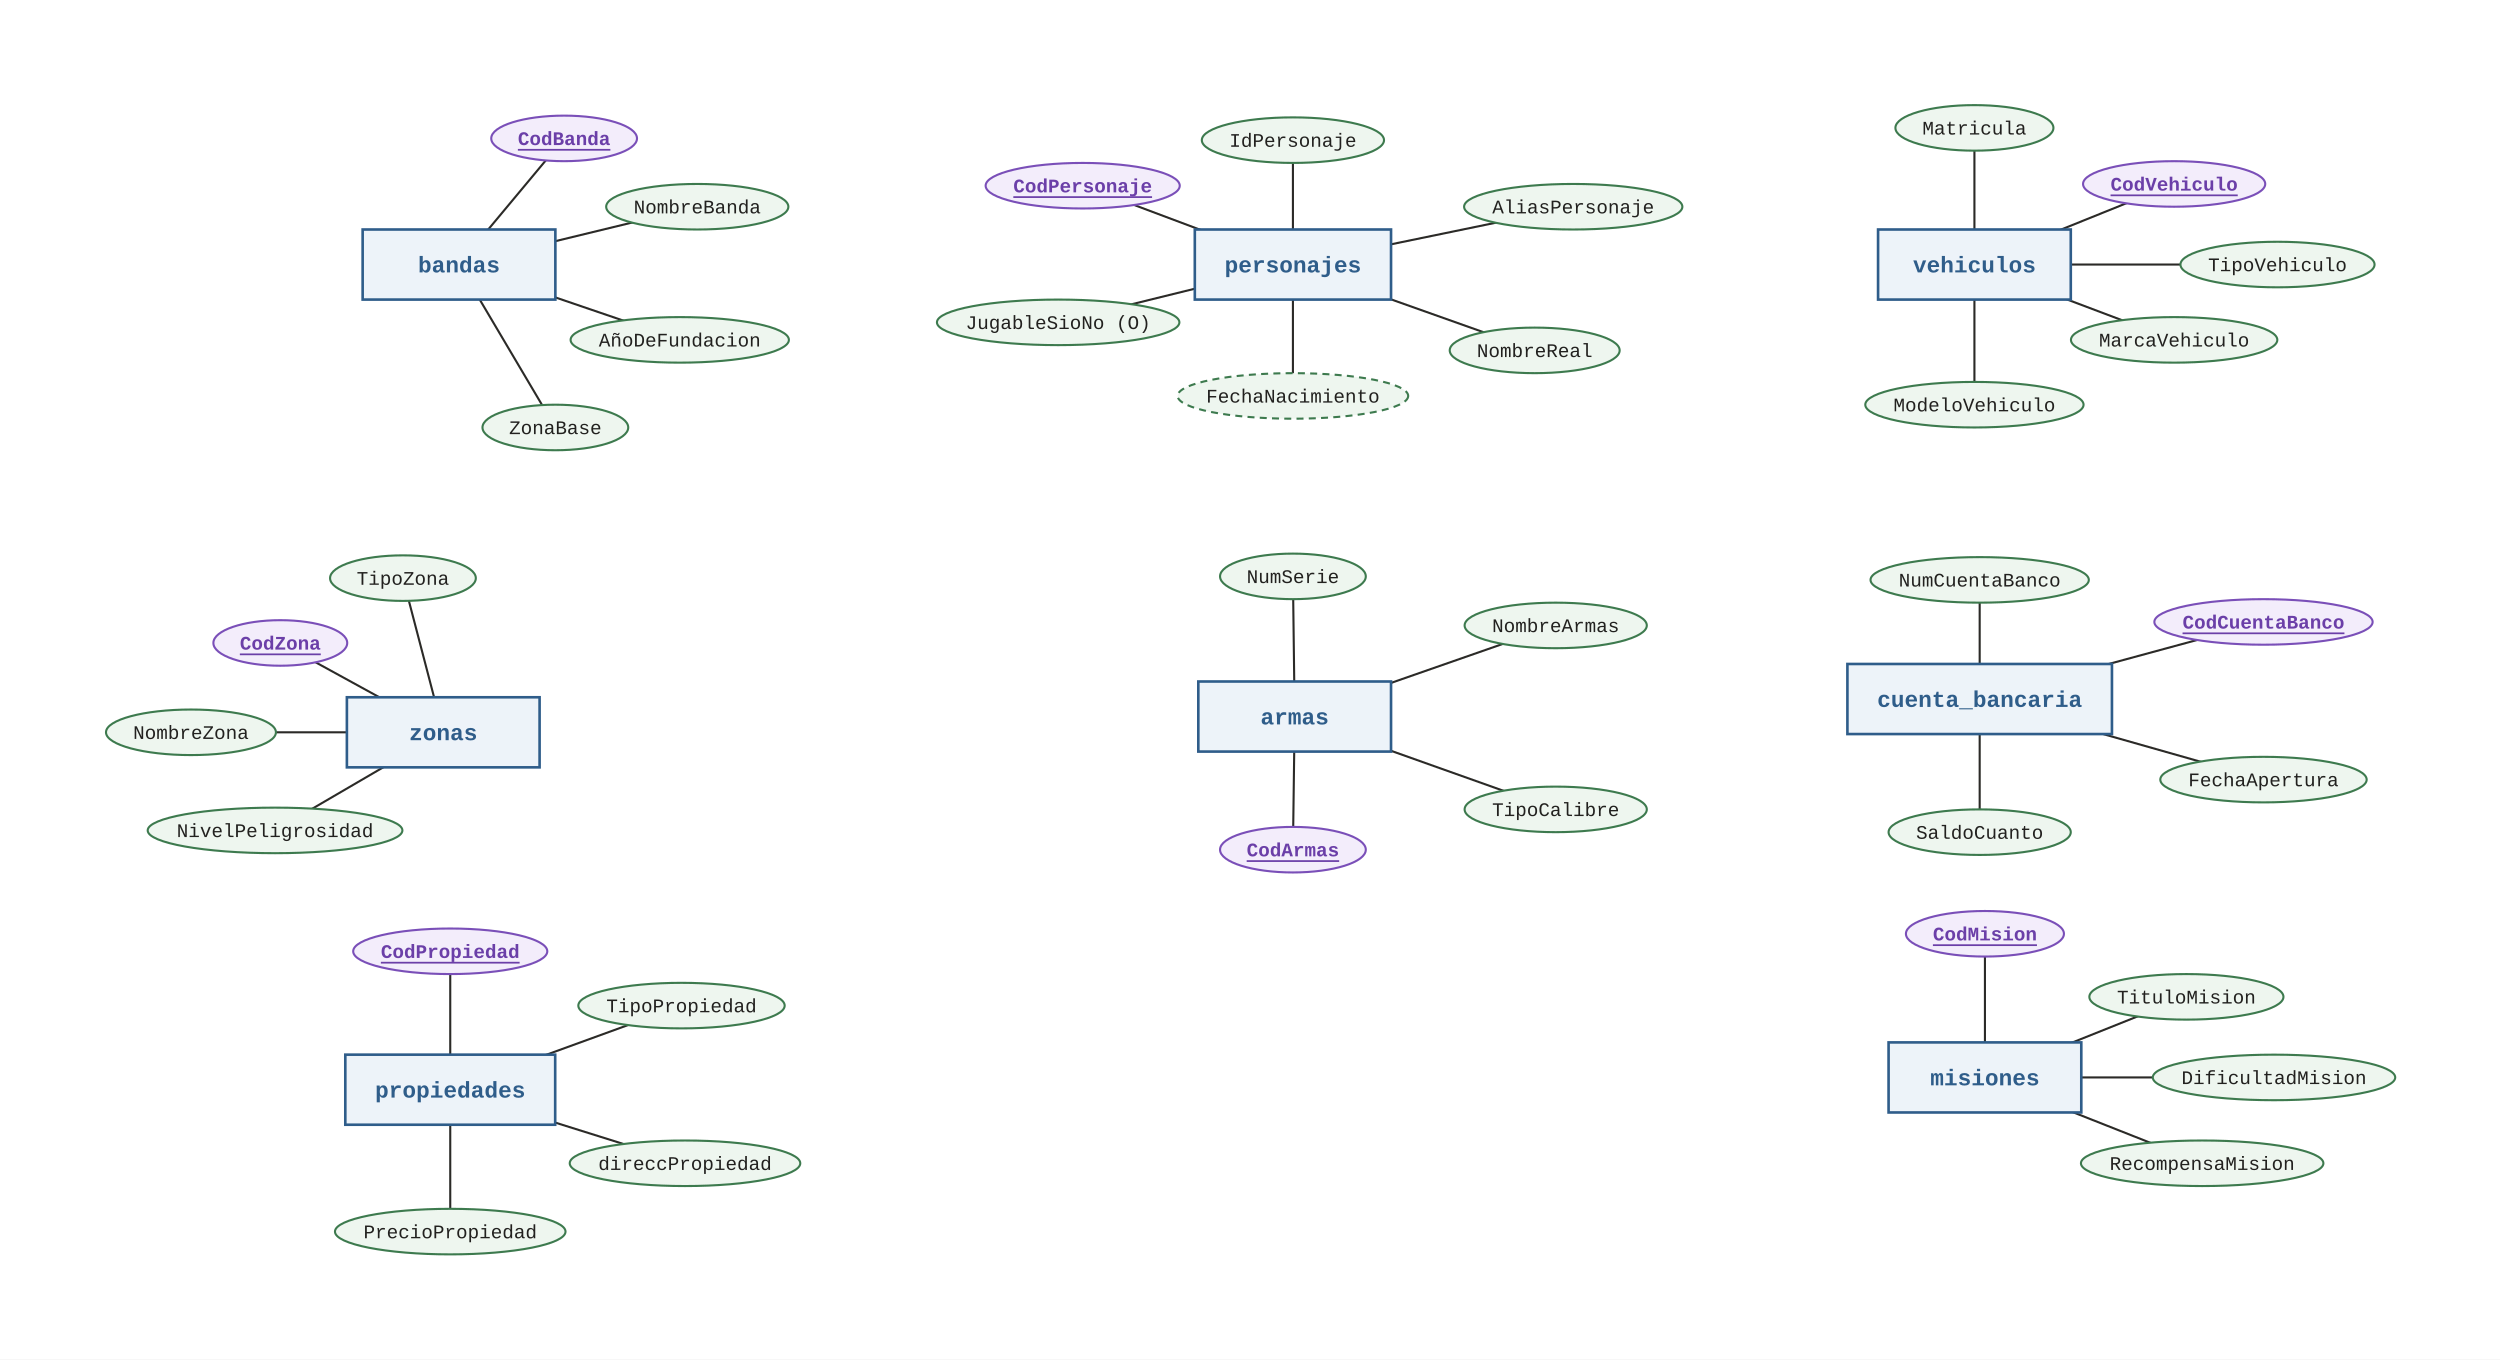
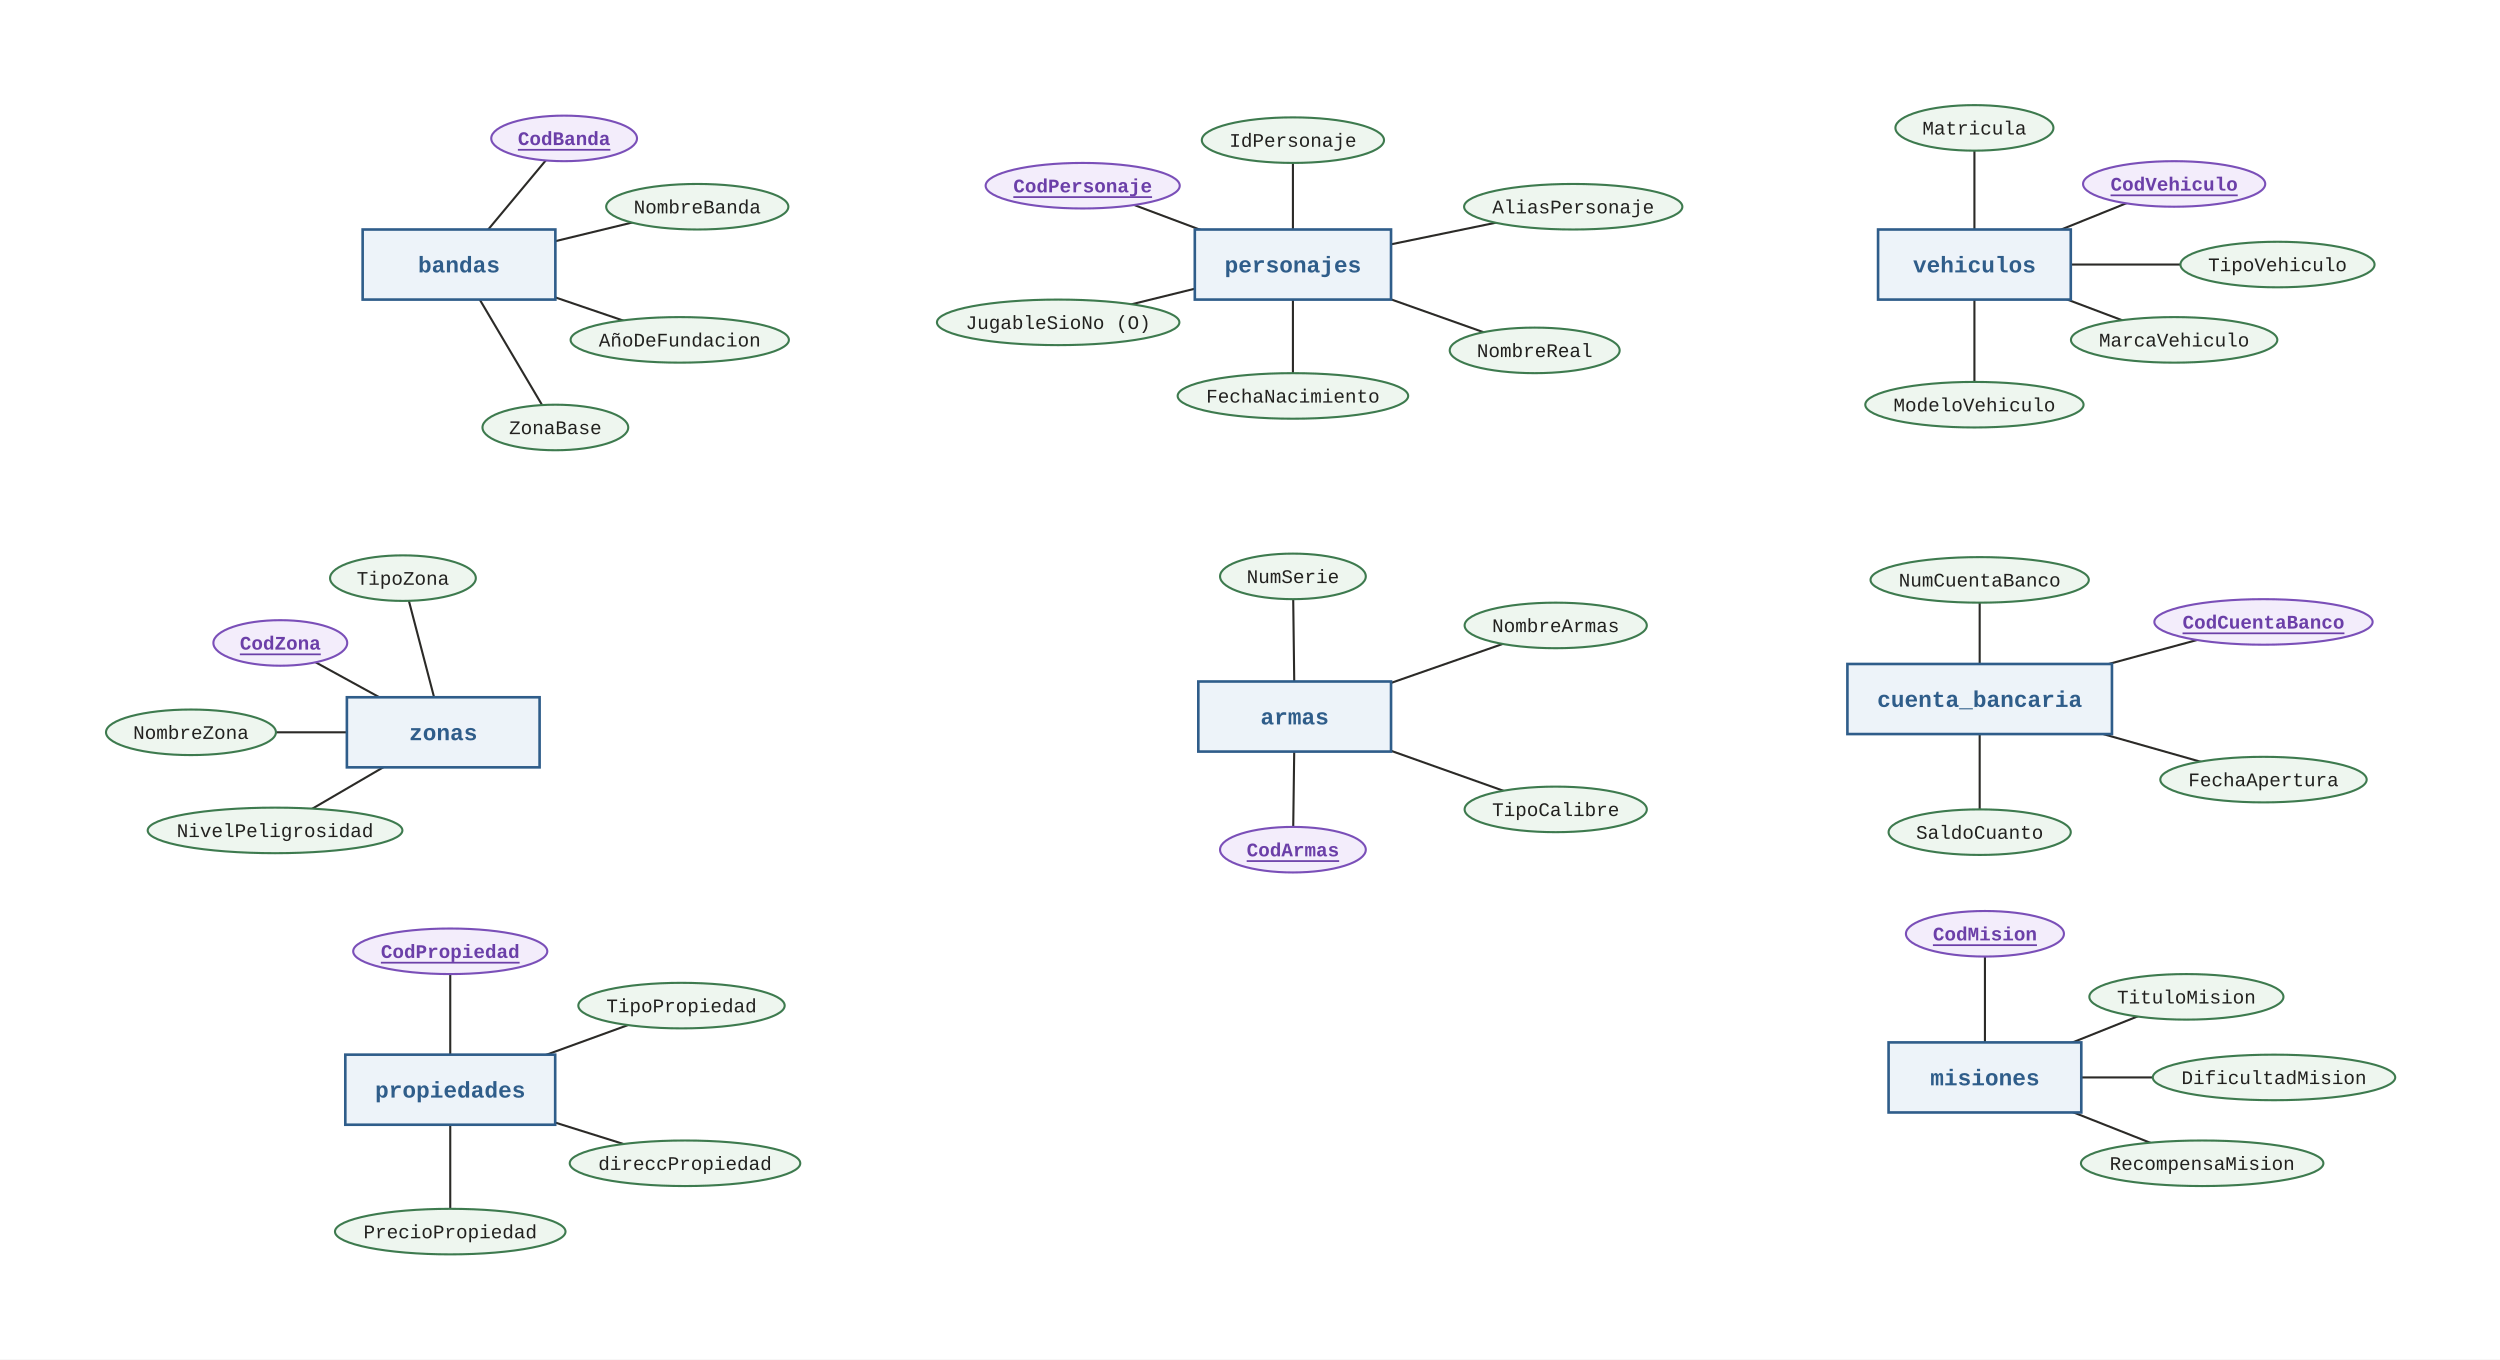
<svg xmlns="http://www.w3.org/2000/svg" viewBox="1764 1628 1427 776" width="1427" height="776">
  <style>.ln{stroke:#2B2A27;stroke-width:1.2}.mk{stroke:#2B2A27;stroke-width:1.5;fill:none}.mo{fill:#FFFFFF;stroke:#2B2A27;stroke-width:1.5}
.ent{fill:#EDF3F9;stroke:#2F5D8A;stroke-width:1.5}.dia{fill:#FBF2E0;stroke:#9C6510;stroke-width:1.5}.att{fill:#EEF6EF;stroke:#3D7A4E;stroke-width:1.2}.att.key{fill:#F3EDFB;stroke:#7A4FB8}.att.dr{stroke-dasharray:4 3}
.ent.in,.dia.in{fill:none}.dup{stroke:#C0362C;stroke-width:2.4}
.tx{fill:#22211F;font:11px Consolas,'JetBrains Mono','Courier New',monospace}.txk{fill:#6B3FA8;font-weight:600}.tb{font:600 13px Consolas,'JetBrains Mono','Courier New',monospace;fill:#2F5D8A}.tr{font:600 12px Consolas,'JetBrains Mono','Courier New',monospace;fill:#9C6510}.tt{font:600 10px Consolas,'JetBrains Mono','Courier New',monospace;fill:#6B6A64}
.ul{stroke:#6B3FA8;stroke-width:1}.ul.p{stroke-dasharray:3 2}.card{font:600 11px Consolas,'JetBrains Mono','Courier New',monospace;fill:#A2441C;paint-order:stroke;stroke:#FFFFFF;stroke-width:4px;stroke-linejoin:round}.cardq{fill:#6B6A64}
.tbox{fill:#FFFFFF;stroke:#A9B2C0;stroke-width:1}.thd{fill:#33557F}.thx{font:600 12.5px Consolas,'JetBrains Mono','Courier New',monospace;fill:#FFFFFF}.cx{font:11.5px Consolas,'JetBrains Mono','Courier New',monospace;fill:#22211F}.cpk{fill:#6B3FA8;font-weight:600}.cfk{fill:#A3304A}.cty{fill:#6B6A64;font-weight:400}.uq{font:600 9px Consolas,'JetBrains Mono','Courier New',monospace;fill:#2A7F8F}
.lk{stroke:#6B6A64;stroke-width:1.4;fill:none}.lk.dash{stroke-dasharray:6 4}.lkm{stroke:#6B6A64;stroke-width:1.5;fill:none}.lko{fill:#FFFFFF;stroke:#6B6A64;stroke-width:1.5}
.ipk{fill:#8E5FD0}.ifk{fill:#B4364E}.icol{fill:#2A7F8F}.inul{fill:none;stroke:#2A7F8F;stroke-width:1.3}
.rbox{fill:#FFFFFF;stroke:#22211F;stroke-width:1.1}.rnm{font:600 12.5px Consolas,'JetBrains Mono','Courier New',monospace;fill:#2F5D8A}.rcol{font:12px Consolas,'JetBrains Mono','Courier New',monospace;fill:#22211F}.rpk{font-weight:700;fill:#6B3FA8}.rfk{fill:#A3304A}.rul{stroke:#6B3FA8;stroke-width:1.1}
.rtag{font:600 9.5px Consolas,'JetBrains Mono','Courier New',monospace;fill:#6B6A64}.rarr{fill:none;stroke:#B4364E;stroke-width:1.1}.rhead{fill:#B4364E}
.ent.hd,.dia.hd{fill:none}.ktag{font:700 9px Consolas,'JetBrains Mono','Courier New',monospace;fill:#6B6A64}.rlab{fill:#FFFFFF;stroke:none;opacity:.92}.dia.assoc{stroke-dasharray:5 3}.ln.lid{stroke-width:2.2}.isal{fill:#9C6510}.skt{fill:#2F5D8A}
.thx.dup{fill:#FFC2BD}.cx.dup,.rnm.dup,.rcol.dup{fill:#C0362C;text-decoration:underline}
.note{stroke-width:1.2}.note-fold{stroke-width:1.2}.nc-y{fill:#FFF4C2;stroke:#D2AE36}.nc-b{fill:#DDEBFA;stroke:#7AA3D6}.nc-g{fill:#DFF2E1;stroke:#7DBB87}.nc-p{fill:#FBE1EC;stroke:#D98AAE}.note-fold{filter:brightness(.93)}.note-tx{font:12px 'Segoe UI',Arial,sans-serif;fill:#2B2A27}</style>
  <rect x="1764" y="1628" width="1427" height="776" fill="#ffffff" />
  <line x1="2017" y1="2046" x2="1924" y2="1995" class="ln" />
  <line x1="2017" y1="2046" x2="1873" y2="2046" class="ln" />
  <line x1="2017" y1="2046" x2="1994" y2="1958" class="ln" />
  <line x1="2017" y1="2046" x2="1921" y2="2102" class="ln" />
  <line x1="2502" y1="1779" x2="2502" y2="1708" class="ln" />
  <line x1="2502" y1="1779" x2="2662" y2="1746" class="ln" />
  <line x1="2502" y1="1779" x2="2640" y2="1828" class="ln" />
  <line x1="2502" y1="1779" x2="2502" y2="1854" class="ln" />
  <line x1="2502" y1="1779" x2="2368" y2="1812" class="ln" />
  <line x1="2026" y1="1779" x2="2086" y2="1707" class="ln" />
  <line x1="2026" y1="1779" x2="2162" y2="1746" class="ln" />
  <line x1="2026" y1="1779" x2="2152" y2="1822" class="ln" />
  <line x1="2026" y1="1779" x2="2081" y2="1872" class="ln" />
  <line x1="2891" y1="1779" x2="2891" y2="1701" class="ln" />
  <line x1="2891" y1="1779" x2="3005" y2="1733" class="ln" />
  <line x1="2502" y1="1779" x2="2382" y2="1734" class="ln" />
  <line x1="2891" y1="1779" x2="3005" y2="1822" class="ln" />
  <line x1="2891" y1="1779" x2="2891" y2="1859" class="ln" />
  <line x1="2891" y1="1779" x2="3064" y2="1779" class="ln" />
  <line x1="2503" y1="2037" x2="2502" y2="1957" class="ln" />
  <line x1="2503" y1="2037" x2="2652" y2="1985" class="ln" />
  <line x1="2503" y1="2037" x2="2652" y2="2090" class="ln" />
  <line x1="2503" y1="2037" x2="2502" y2="2113" class="ln" />
  <line x1="2894" y1="2027" x2="2894" y2="1959" class="ln" />
  <line x1="2894" y1="2027" x2="3056" y2="1983" class="ln" />
  <line x1="2894" y1="2027" x2="3056" y2="2073" class="ln" />
  <line x1="2894" y1="2027" x2="2894" y2="2103" class="ln" />
  <line x1="2897" y1="2243" x2="2897" y2="2161" class="ln" />
  <line x1="2897" y1="2243" x2="3012" y2="2197" class="ln" />
  <line x1="2897" y1="2243" x2="3062" y2="2243" class="ln" />
  <line x1="2897" y1="2243" x2="3021" y2="2292" class="ln" />
  <line x1="2021" y1="2250" x2="2021" y2="2171" class="ln" />
  <line x1="2021" y1="2250" x2="2153" y2="2202" class="ln" />
  <line x1="2021" y1="2250" x2="2155" y2="2292" class="ln" />
  <line x1="2021" y1="2250" x2="2021" y2="2331" class="ln" />
  <g class="node" data-id="nmwmhqvag3xdsrz">
    <rect x="1962" y="2026" width="110" height="40" class="ent" />
    <text x="2017" y="2050.5" text-anchor="middle" class="tb">zonas</text>
  </g>
  <g class="node" data-id="nmwmhrrtz46f440">
    <ellipse cx="1924" cy="1995" rx="38.2" ry="13" class="att key" />
    <text x="1924" y="1998.8" text-anchor="middle" class="tx txk">CodZona</text>
    <line x1="1900.9" y1="2001.5" x2="1947.1" y2="2001.5" class="ul" />
  </g>
  <g class="node" data-id="nmwmhs1pz4838rc">
    <ellipse cx="1873" cy="2046" rx="48.5" ry="13" class="att" />
    <text x="1873" y="2049.8" text-anchor="middle" class="tx">NombreZona</text>
  </g>
  <g class="node" data-id="nmwmhse6k4avtgo">
    <ellipse cx="1994" cy="1958" rx="41.6" ry="13" class="att" />
    <text x="1994" y="1961.8" text-anchor="middle" class="tx">TipoZona</text>
  </g>
  <g class="node" data-id="nmwmhsl8x4cs0xw">
    <ellipse cx="1921" cy="2102" rx="72.7" ry="13" class="att" />
    <text x="1921" y="2105.8" text-anchor="middle" class="tx">NivelPeligrosidad</text>
  </g>
  <g class="node" data-id="nmwmhtg534eof8d">
    <rect x="2446" y="1759" width="112" height="40" class="ent" />
    <text x="2502" y="1783.5" text-anchor="middle" class="tb">personajes</text>
  </g>
  <g class="node" data-id="nmwmhtvoe4fcd3s">
    <ellipse cx="2502" cy="1708" rx="52" ry="13" class="att" />
    <text x="2502" y="1711.8" text-anchor="middle" class="tx">IdPersonaje</text>
  </g>
  <g class="node" data-id="nmwmhtzp54hasp6">
    <ellipse cx="2662" cy="1746" rx="62.3" ry="13" class="att" />
    <text x="2662" y="1749.8" text-anchor="middle" class="tx">AliasPersonaje</text>
  </g>
  <g class="node" data-id="nmwmhu9s44jnxp9">
    <ellipse cx="2640" cy="1828" rx="48.5" ry="13" class="att" />
    <text x="2640" y="1831.8" text-anchor="middle" class="tx">NombreReal</text>
  </g>
  <g class="node" data-id="nmwmhvhij4l5lyf">
-     <ellipse cx="2502" cy="1854" rx="65.8" ry="13" class="att dr" />
+     <ellipse cx="2502" cy="1854" rx="65.8" ry="13" class="att" />
    <text x="2502" y="1857.8" text-anchor="middle" class="tx">FechaNacimiento</text>
  </g>
  <g class="node" data-id="nmwmhw2st4nqzpn">
    <ellipse cx="2368" cy="1812" rx="69.2" ry="13" class="att" />
    <text x="2368" y="1815.8" text-anchor="middle" class="tx">JugableSioNo (O)</text>
  </g>
  <g class="node" data-id="nmwmhxjzb4pf9rv">
    <rect x="1971" y="1759" width="110" height="40" class="ent" />
    <text x="2026" y="1783.5" text-anchor="middle" class="tb">bandas</text>
  </g>
  <g class="node" data-id="nmwmhxsy74qo5d7">
    <ellipse cx="2086" cy="1707" rx="41.6" ry="13" class="att key" />
    <text x="2086" y="1710.8" text-anchor="middle" class="tx txk">CodBanda</text>
    <line x1="2059.6" y1="1713.5" x2="2112.4" y2="1713.5" class="ul" />
  </g>
  <g class="node" data-id="nmwmhy7ny4s7mmz">
    <ellipse cx="2162" cy="1746" rx="52" ry="13" class="att" />
    <text x="2162" y="1749.8" text-anchor="middle" class="tx">NombreBanda</text>
  </g>
  <g class="node" data-id="nmwmhzwdd4umxmz">
    <ellipse cx="2152" cy="1822" rx="62.3" ry="13" class="att" />
    <text x="2152" y="1825.8" text-anchor="middle" class="tx">AñoDeFundacion</text>
  </g>
  <g class="node" data-id="nmwmi0gy84w97ze">
    <ellipse cx="2081" cy="1872" rx="41.6" ry="13" class="att" />
    <text x="2081" y="1875.8" text-anchor="middle" class="tx">ZonaBase</text>
  </g>
  <g class="node" data-id="nmwmi2cq74yrbnu">
    <rect x="2836" y="1759" width="110" height="40" class="ent" />
    <text x="2891" y="1783.5" text-anchor="middle" class="tb">vehiculos</text>
  </g>
  <g class="node" data-id="nmwmi2nv34ztt1i">
    <ellipse cx="2891" cy="1701" rx="45.1" ry="13" class="att" />
    <text x="2891" y="1704.8" text-anchor="middle" class="tx">Matricula</text>
  </g>
  <g class="node" data-id="nmwmi3kmf51jxje">
    <ellipse cx="3005" cy="1733" rx="52" ry="13" class="att key" />
    <text x="3005" y="1736.8" text-anchor="middle" class="tx txk">CodVehiculo</text>
    <line x1="2968.7" y1="1739.5" x2="3041.3" y2="1739.5" class="ul" />
  </g>
  <g class="node" data-id="nmwmi402d53smqh">
    <ellipse cx="2382" cy="1734" rx="55.4" ry="13" class="att key" />
    <text x="2382" y="1737.8" text-anchor="middle" class="tx txk">CodPersonaje</text>
    <line x1="2342.4" y1="1740.5" x2="2421.6" y2="1740.5" class="ul" />
  </g>
  <g class="node" data-id="nmwmi4m2t551h8a">
    <ellipse cx="3005" cy="1822" rx="58.9" ry="13" class="att" />
    <text x="3005" y="1825.8" text-anchor="middle" class="tx">MarcaVehiculo</text>
  </g>
  <g class="node" data-id="nmwmi5d3357tlys">
    <ellipse cx="2891" cy="1859" rx="62.3" ry="13" class="att" />
    <text x="2891" y="1862.8" text-anchor="middle" class="tx">ModeloVehiculo</text>
  </g>
  <g class="node" data-id="nmwmi6y4t590tg7">
    <ellipse cx="3064" cy="1779" rx="55.4" ry="13" class="att" />
    <text x="3064" y="1782.8" text-anchor="middle" class="tx">TipoVehiculo</text>
  </g>
  <g class="node" data-id="nmwmia2g75bo3id">
    <rect x="2448" y="2017" width="110" height="40" class="ent" />
    <text x="2503" y="2041.5" text-anchor="middle" class="tb">armas</text>
  </g>
  <g class="node" data-id="nmwmia8na5ce6x1">
    <ellipse cx="2502" cy="1957" rx="41.6" ry="13" class="att" />
    <text x="2502" y="1960.8" text-anchor="middle" class="tx">NumSerie</text>
  </g>
  <g class="node" data-id="nmwmiasoj5eu1sq">
    <ellipse cx="2652" cy="1985" rx="52" ry="13" class="att" />
    <text x="2652" y="1988.8" text-anchor="middle" class="tx">NombreArmas</text>
  </g>
  <g class="node" data-id="nmwmic04b5gq8px">
    <ellipse cx="2652" cy="2090" rx="52" ry="13" class="att" />
    <text x="2652" y="2093.8" text-anchor="middle" class="tx">TipoCalibre</text>
  </g>
  <g class="node" data-id="nmwmie3675k2tdn">
    <ellipse cx="2502" cy="2113" rx="41.6" ry="13" class="att key" />
    <text x="2502" y="2116.8" text-anchor="middle" class="tx txk">CodArmas</text>
    <line x1="2475.6" y1="2119.5" x2="2528.4" y2="2119.5" class="ul" />
  </g>
  <g class="node" data-id="nmwmieuhb5myfep">
    <rect x="2818.5" y="2007" width="151" height="40" class="ent" />
    <text x="2894" y="2031.5" text-anchor="middle" class="tb">cuenta_bancaria</text>
  </g>
  <g class="node" data-id="nmwmifxlj5nexyy">
    <ellipse cx="2894" cy="1959" rx="62.3" ry="13" class="att" />
    <text x="2894" y="1962.8" text-anchor="middle" class="tx">NumCuentaBanco</text>
  </g>
  <g class="node" data-id="nmwmih6ur5pqn8f">
    <ellipse cx="3056" cy="1983" rx="62.3" ry="13" class="att key" />
    <text x="3056" y="1986.8" text-anchor="middle" class="tx txk">CodCuentaBanco</text>
    <line x1="3009.8" y1="1989.5" x2="3102.2" y2="1989.5" class="ul" />
  </g>
  <g class="node" data-id="nmwmih70n5rkz42">
    <ellipse cx="3056" cy="2073" rx="58.9" ry="13" class="att" />
    <text x="3056" y="2076.8" text-anchor="middle" class="tx">FechaApertura</text>
  </g>
  <g class="node" data-id="nmwmilzss5tyocj">
    <ellipse cx="2894" cy="2103" rx="52" ry="13" class="att" />
    <text x="2894" y="2106.8" text-anchor="middle" class="tx">SaldoCuanto</text>
  </g>
  <g class="node" data-id="nmwmio5i75v8jmj">
    <rect x="2842" y="2223" width="110" height="40" class="ent" />
    <text x="2897" y="2247.5" text-anchor="middle" class="tb">misiones</text>
  </g>
  <g class="node" data-id="nmwmiow465w8po8">
    <ellipse cx="2897" cy="2161" rx="45.1" ry="13" class="att key" />
    <text x="2897" y="2164.8" text-anchor="middle" class="tx txk">CodMision</text>
    <line x1="2867.3" y1="2167.5" x2="2926.7" y2="2167.5" class="ul" />
  </g>
  <g class="node" data-id="nmwmir5ci5yhlv1">
    <ellipse cx="3012" cy="2197" rx="55.4" ry="13" class="att" />
    <text x="3012" y="2200.8" text-anchor="middle" class="tx">TituloMision</text>
  </g>
  <g class="node" data-id="nmwmirrxe60nf3k">
    <ellipse cx="3062" cy="2243" rx="69.2" ry="13" class="att" />
    <text x="3062" y="2246.8" text-anchor="middle" class="tx">DificultadMision</text>
  </g>
  <g class="node" data-id="nmwmisx1w62qcp3">
    <ellipse cx="3021" cy="2292" rx="69.2" ry="13" class="att" />
    <text x="3021" y="2295.8" text-anchor="middle" class="tx">RecompensaMision</text>
  </g>
  <g class="node" data-id="nmwmiwxrr6474jo">
    <rect x="1961.1" y="2230" width="119.8" height="40" class="ent" />
    <text x="2021" y="2254.5" text-anchor="middle" class="tb">propiedades</text>
  </g>
  <g class="node" data-id="nmwmj46ri65fsi7">
    <ellipse cx="2021" cy="2171" rx="55.4" ry="13" class="att key" />
    <text x="2021" y="2174.8" text-anchor="middle" class="tx txk">CodPropiedad</text>
    <line x1="1981.4" y1="2177.5" x2="2060.6" y2="2177.5" class="ul" />
  </g>
  <g class="node" data-id="nmwmj4fdq67bwgb">
    <ellipse cx="2153" cy="2202" rx="58.9" ry="13" class="att" />
    <text x="2153" y="2205.8" text-anchor="middle" class="tx">TipoPropiedad</text>
  </g>
  <g class="node" data-id="nmwmj5cyw692ayh">
    <ellipse cx="2155" cy="2292" rx="65.8" ry="13" class="att" />
    <text x="2155" y="2295.8" text-anchor="middle" class="tx">direccPropiedad</text>
  </g>
  <g class="node" data-id="nmwmj8ovs6bwnpc">
    <ellipse cx="2021" cy="2331" rx="65.8" ry="13" class="att" />
    <text x="2021" y="2334.8" text-anchor="middle" class="tx">PrecioPropiedad</text>
  </g>
</svg>
